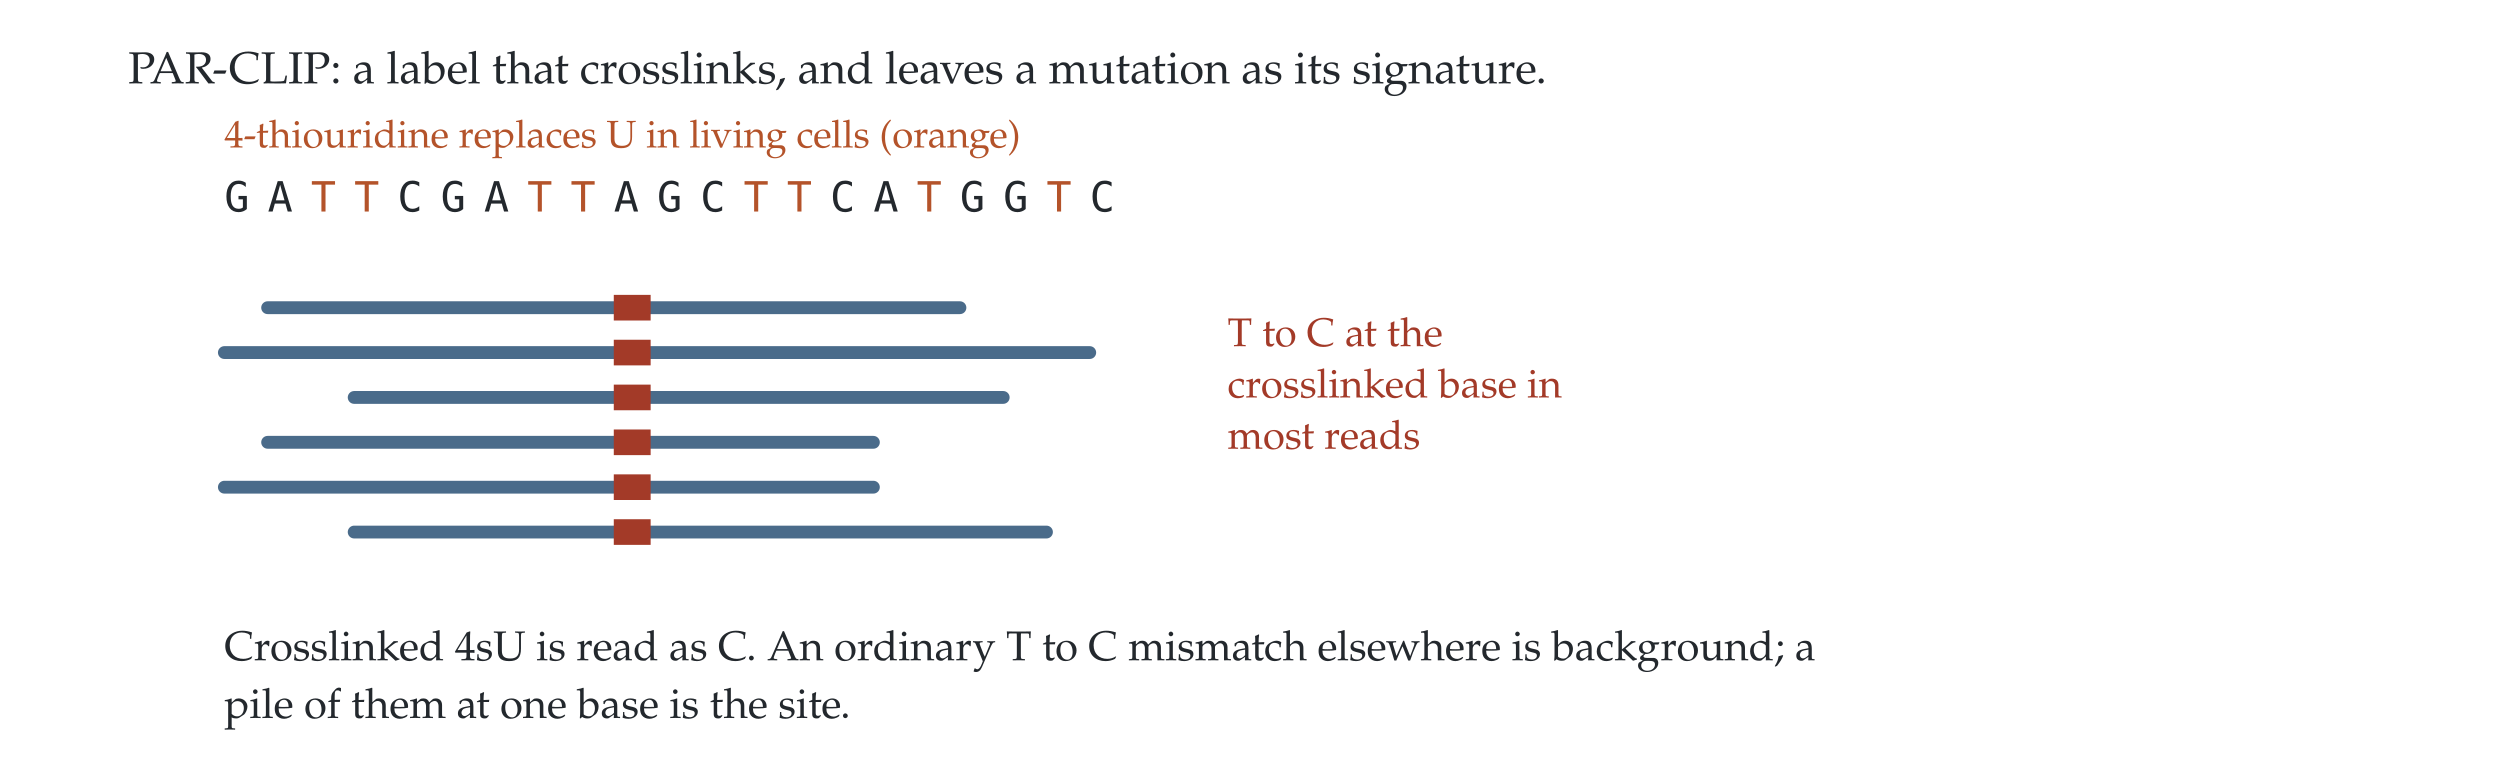
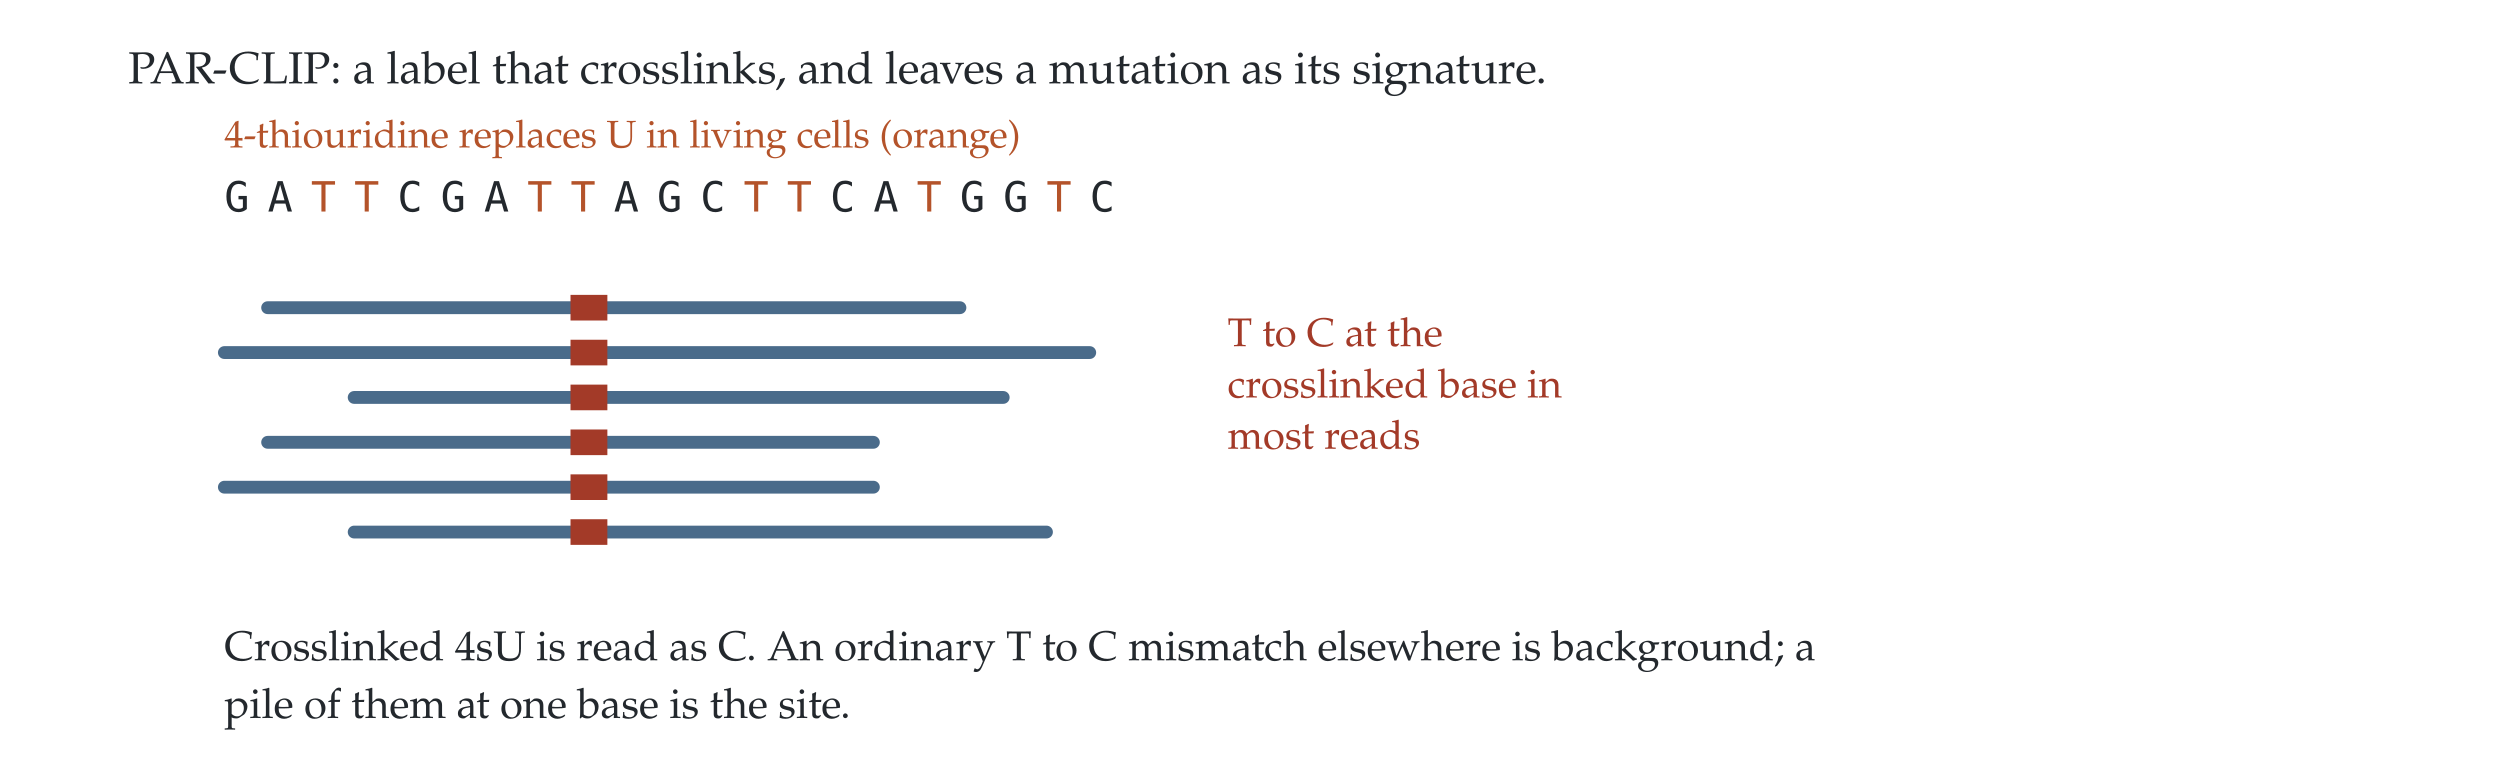
<svg xmlns="http://www.w3.org/2000/svg" viewBox="0 0 780 238" width="780" height="238" font-family="&quot;Palatino Linotype&quot;, &quot;Book Antiqua&quot;, Palatino, FreeSerif, serif" fill="#23282d">
  <rect width="780" height="238" fill="none" />
  <text x="40" y="26" font-size="14" fill="#23282d">PAR-CLIP: a label that crosslinks, and leaves a mutation as its signature.</text>
  <text x="70.0" y="66" font-size="13" fill="#23282d" font-family="ui-monospace, &quot;DejaVu Sans Mono&quot;, &quot;Courier New&quot;, monospace">G</text>
  <text x="83.5" y="66" font-size="13" fill="#23282d" font-family="ui-monospace, &quot;DejaVu Sans Mono&quot;, &quot;Courier New&quot;, monospace">A</text>
  <text x="97.0" y="66" font-size="13" fill="#b4532a" font-family="ui-monospace, &quot;DejaVu Sans Mono&quot;, &quot;Courier New&quot;, monospace">T</text>
  <text x="110.5" y="66" font-size="13" fill="#b4532a" font-family="ui-monospace, &quot;DejaVu Sans Mono&quot;, &quot;Courier New&quot;, monospace">T</text>
  <text x="124.0" y="66" font-size="13" fill="#23282d" font-family="ui-monospace, &quot;DejaVu Sans Mono&quot;, &quot;Courier New&quot;, monospace">C</text>
  <text x="137.5" y="66" font-size="13" fill="#23282d" font-family="ui-monospace, &quot;DejaVu Sans Mono&quot;, &quot;Courier New&quot;, monospace">G</text>
  <text x="151.0" y="66" font-size="13" fill="#23282d" font-family="ui-monospace, &quot;DejaVu Sans Mono&quot;, &quot;Courier New&quot;, monospace">A</text>
  <text x="164.5" y="66" font-size="13" fill="#b4532a" font-family="ui-monospace, &quot;DejaVu Sans Mono&quot;, &quot;Courier New&quot;, monospace">T</text>
  <text x="178.0" y="66" font-size="13" fill="#b4532a" font-family="ui-monospace, &quot;DejaVu Sans Mono&quot;, &quot;Courier New&quot;, monospace">T</text>
  <text x="191.5" y="66" font-size="13" fill="#23282d" font-family="ui-monospace, &quot;DejaVu Sans Mono&quot;, &quot;Courier New&quot;, monospace">A</text>
  <text x="205.0" y="66" font-size="13" fill="#23282d" font-family="ui-monospace, &quot;DejaVu Sans Mono&quot;, &quot;Courier New&quot;, monospace">G</text>
  <text x="218.5" y="66" font-size="13" fill="#23282d" font-family="ui-monospace, &quot;DejaVu Sans Mono&quot;, &quot;Courier New&quot;, monospace">C</text>
  <text x="232.0" y="66" font-size="13" fill="#b4532a" font-family="ui-monospace, &quot;DejaVu Sans Mono&quot;, &quot;Courier New&quot;, monospace">T</text>
  <text x="245.5" y="66" font-size="13" fill="#b4532a" font-family="ui-monospace, &quot;DejaVu Sans Mono&quot;, &quot;Courier New&quot;, monospace">T</text>
  <text x="259.0" y="66" font-size="13" fill="#23282d" font-family="ui-monospace, &quot;DejaVu Sans Mono&quot;, &quot;Courier New&quot;, monospace">C</text>
  <text x="272.5" y="66" font-size="13" fill="#23282d" font-family="ui-monospace, &quot;DejaVu Sans Mono&quot;, &quot;Courier New&quot;, monospace">A</text>
  <text x="286.0" y="66" font-size="13" fill="#b4532a" font-family="ui-monospace, &quot;DejaVu Sans Mono&quot;, &quot;Courier New&quot;, monospace">T</text>
  <text x="299.5" y="66" font-size="13" fill="#23282d" font-family="ui-monospace, &quot;DejaVu Sans Mono&quot;, &quot;Courier New&quot;, monospace">G</text>
  <text x="313.0" y="66" font-size="13" fill="#23282d" font-family="ui-monospace, &quot;DejaVu Sans Mono&quot;, &quot;Courier New&quot;, monospace">G</text>
  <text x="326.5" y="66" font-size="13" fill="#b4532a" font-family="ui-monospace, &quot;DejaVu Sans Mono&quot;, &quot;Courier New&quot;, monospace">T</text>
  <text x="340.0" y="66" font-size="13" fill="#23282d" font-family="ui-monospace, &quot;DejaVu Sans Mono&quot;, &quot;Courier New&quot;, monospace">C</text>
  <text x="70" y="46" font-size="12" fill="#b4532a">4-thiouridine replaces U in living cells (orange)</text>
  <line x1="83.5" y1="96" x2="299.5" y2="96" stroke="#4a6b8a" stroke-width="4" stroke-linecap="round" />
-   <rect x="191.5" y="92" width="11.5" height="8" fill="#a33a28" />
+   <rect x="178.0" y="92" width="11.5" height="8" fill="#a33a28" />
  <line x1="70.0" y1="110" x2="340.0" y2="110" stroke="#4a6b8a" stroke-width="4" stroke-linecap="round" />
-   <rect x="191.5" y="106" width="11.5" height="8" fill="#a33a28" />
+   <rect x="178.0" y="106" width="11.5" height="8" fill="#a33a28" />
  <line x1="110.5" y1="124" x2="313.0" y2="124" stroke="#4a6b8a" stroke-width="4" stroke-linecap="round" />
-   <rect x="191.5" y="120" width="11.5" height="8" fill="#a33a28" />
+   <rect x="178.0" y="120" width="11.5" height="8" fill="#a33a28" />
  <line x1="83.5" y1="138" x2="272.5" y2="138" stroke="#4a6b8a" stroke-width="4" stroke-linecap="round" />
-   <rect x="191.5" y="134" width="11.5" height="8" fill="#a33a28" />
+   <rect x="178.0" y="134" width="11.5" height="8" fill="#a33a28" />
  <line x1="70.0" y1="152" x2="272.5" y2="152" stroke="#4a6b8a" stroke-width="4" stroke-linecap="round" />
-   <rect x="191.5" y="148" width="11.5" height="8" fill="#a33a28" />
+   <rect x="178.0" y="148" width="11.5" height="8" fill="#a33a28" />
  <line x1="110.5" y1="166" x2="326.5" y2="166" stroke="#4a6b8a" stroke-width="4" stroke-linecap="round" />
-   <rect x="191.5" y="162" width="11.5" height="8" fill="#a33a28" />
+   <rect x="178.0" y="162" width="11.5" height="8" fill="#a33a28" />
  <text x="383.0" y="108" font-size="12.5" fill="#a33a28">T to C at the</text>
  <text x="383.0" y="124" font-size="12.5" fill="#a33a28">crosslinked base in</text>
  <text x="383.0" y="140" font-size="12.5" fill="#a33a28">most reads</text>
  <text x="70" y="206" font-size="13" fill="#23282d">Crosslinked 4sU is read as C. An ordinary T to C mismatch elsewhere is background; a</text>
  <text x="70" y="224" font-size="13" fill="#23282d">pile of them at one base is the site.</text>
</svg>
